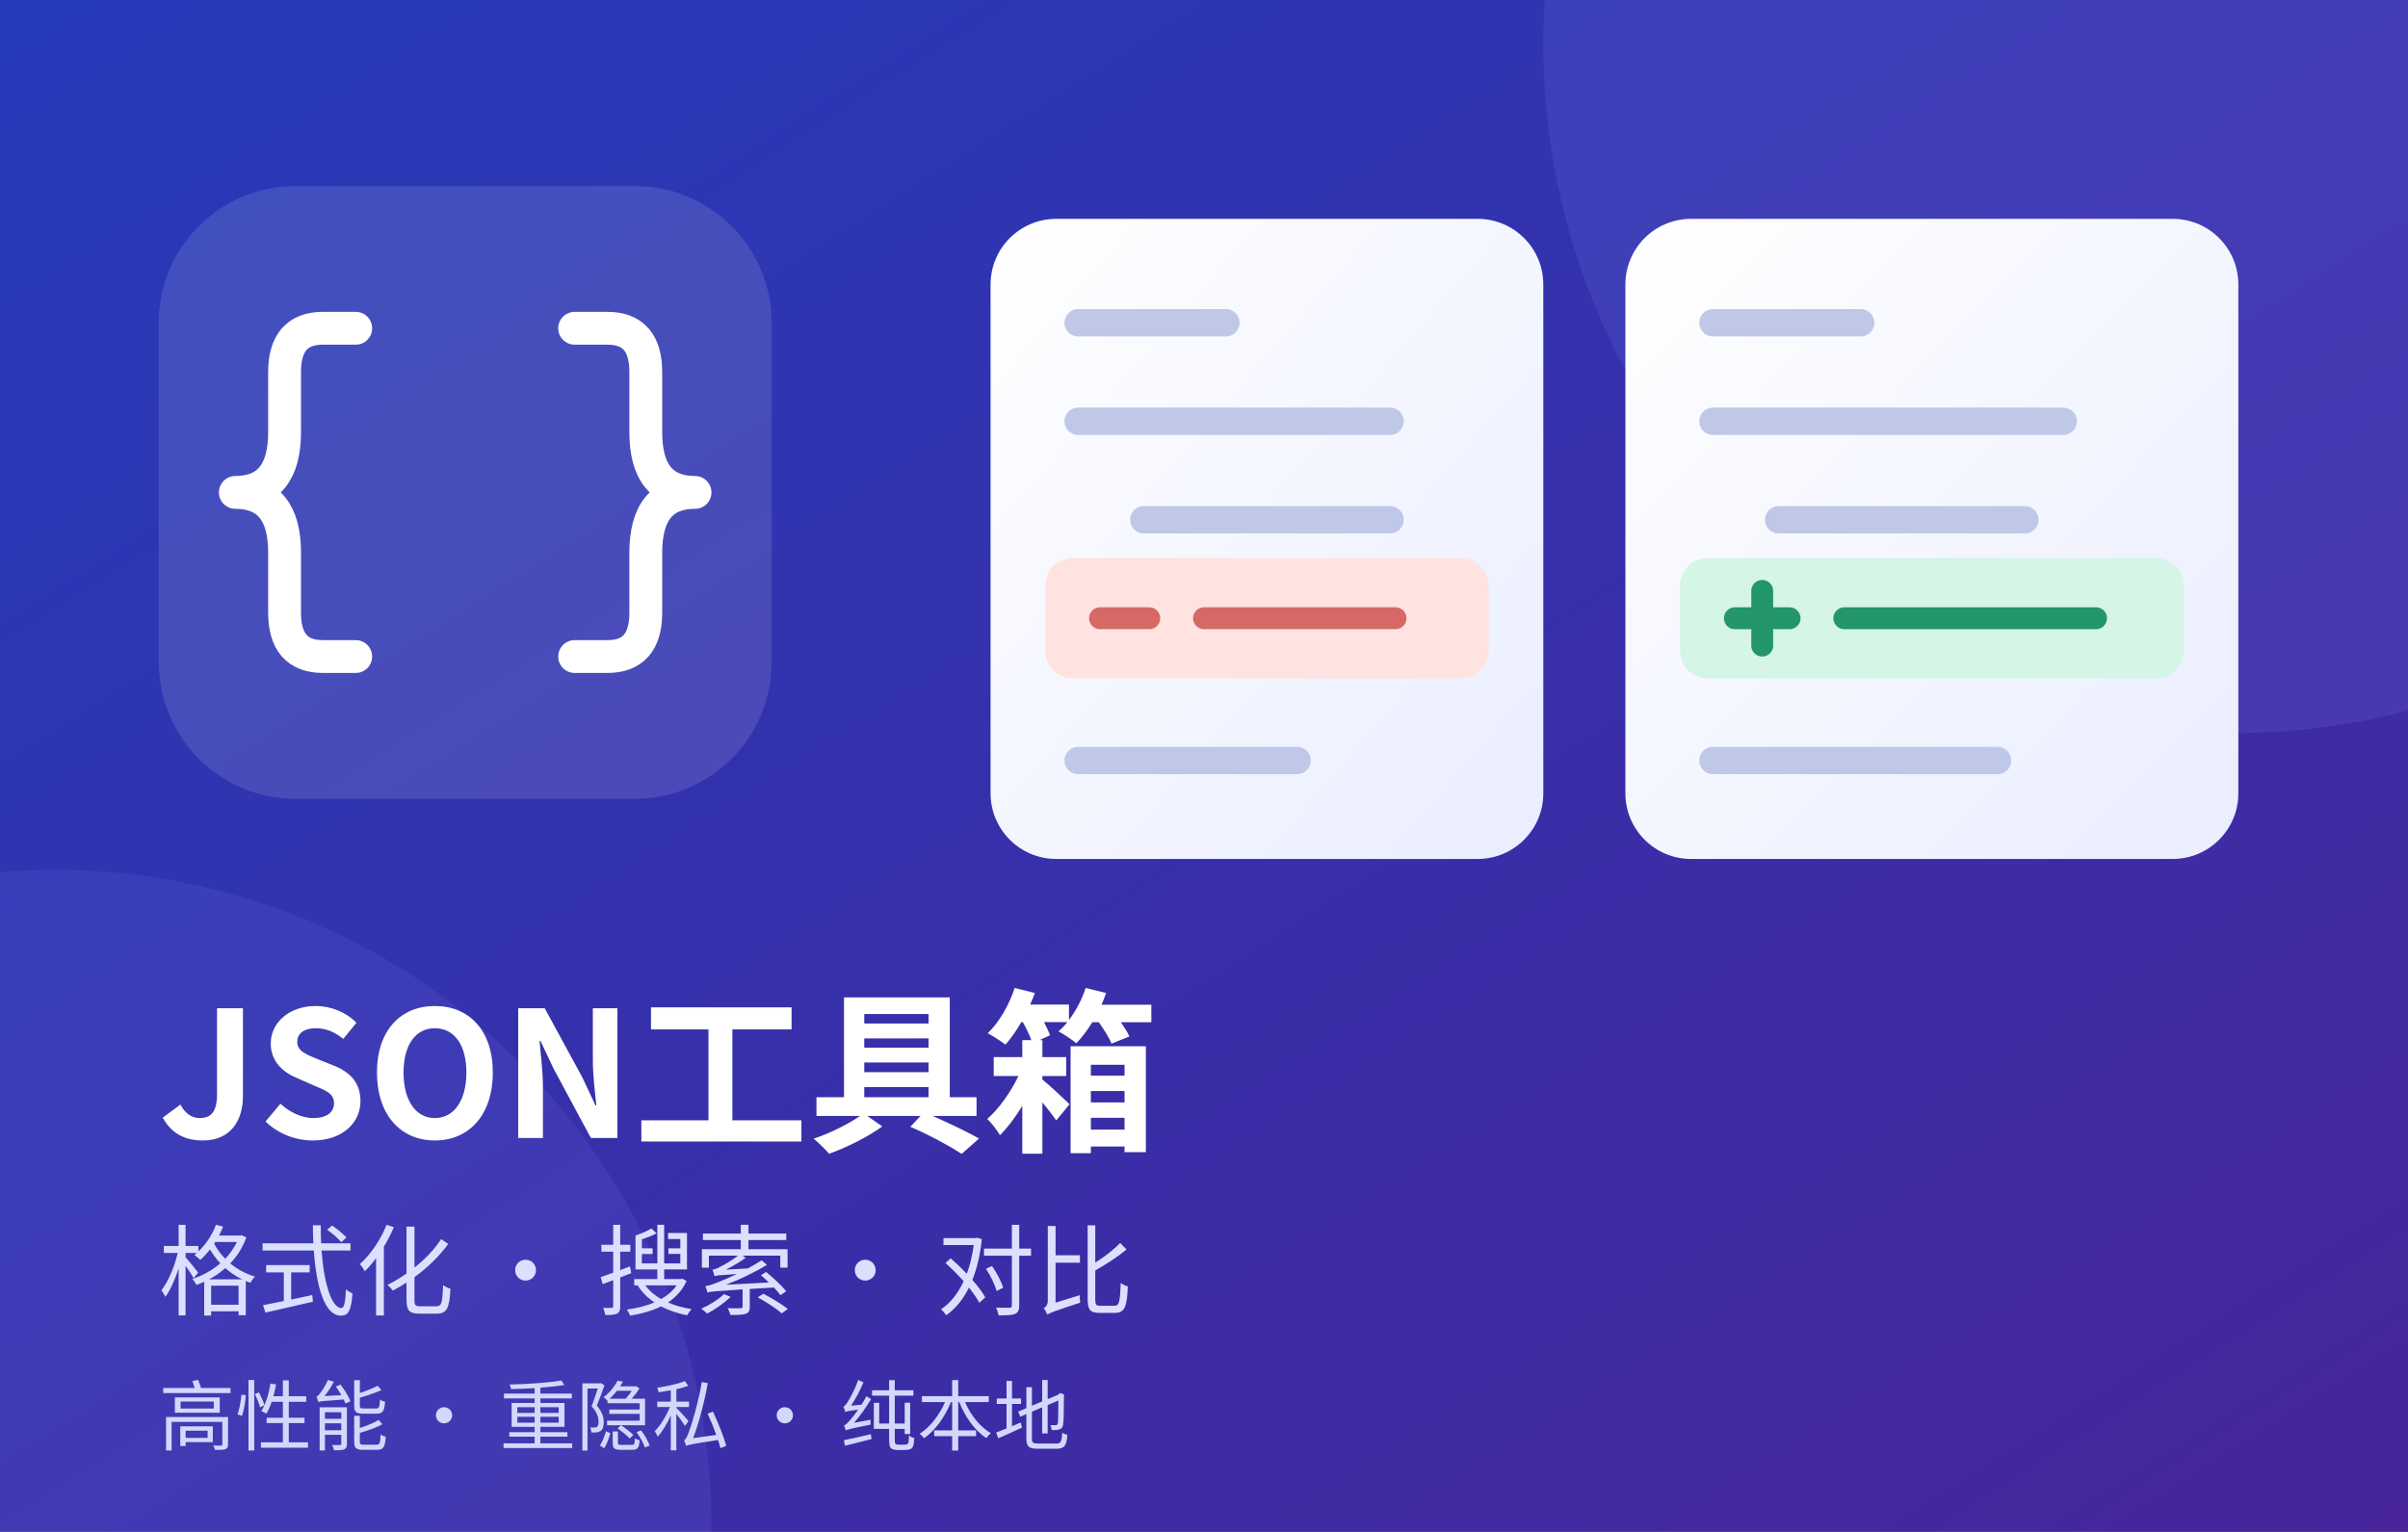
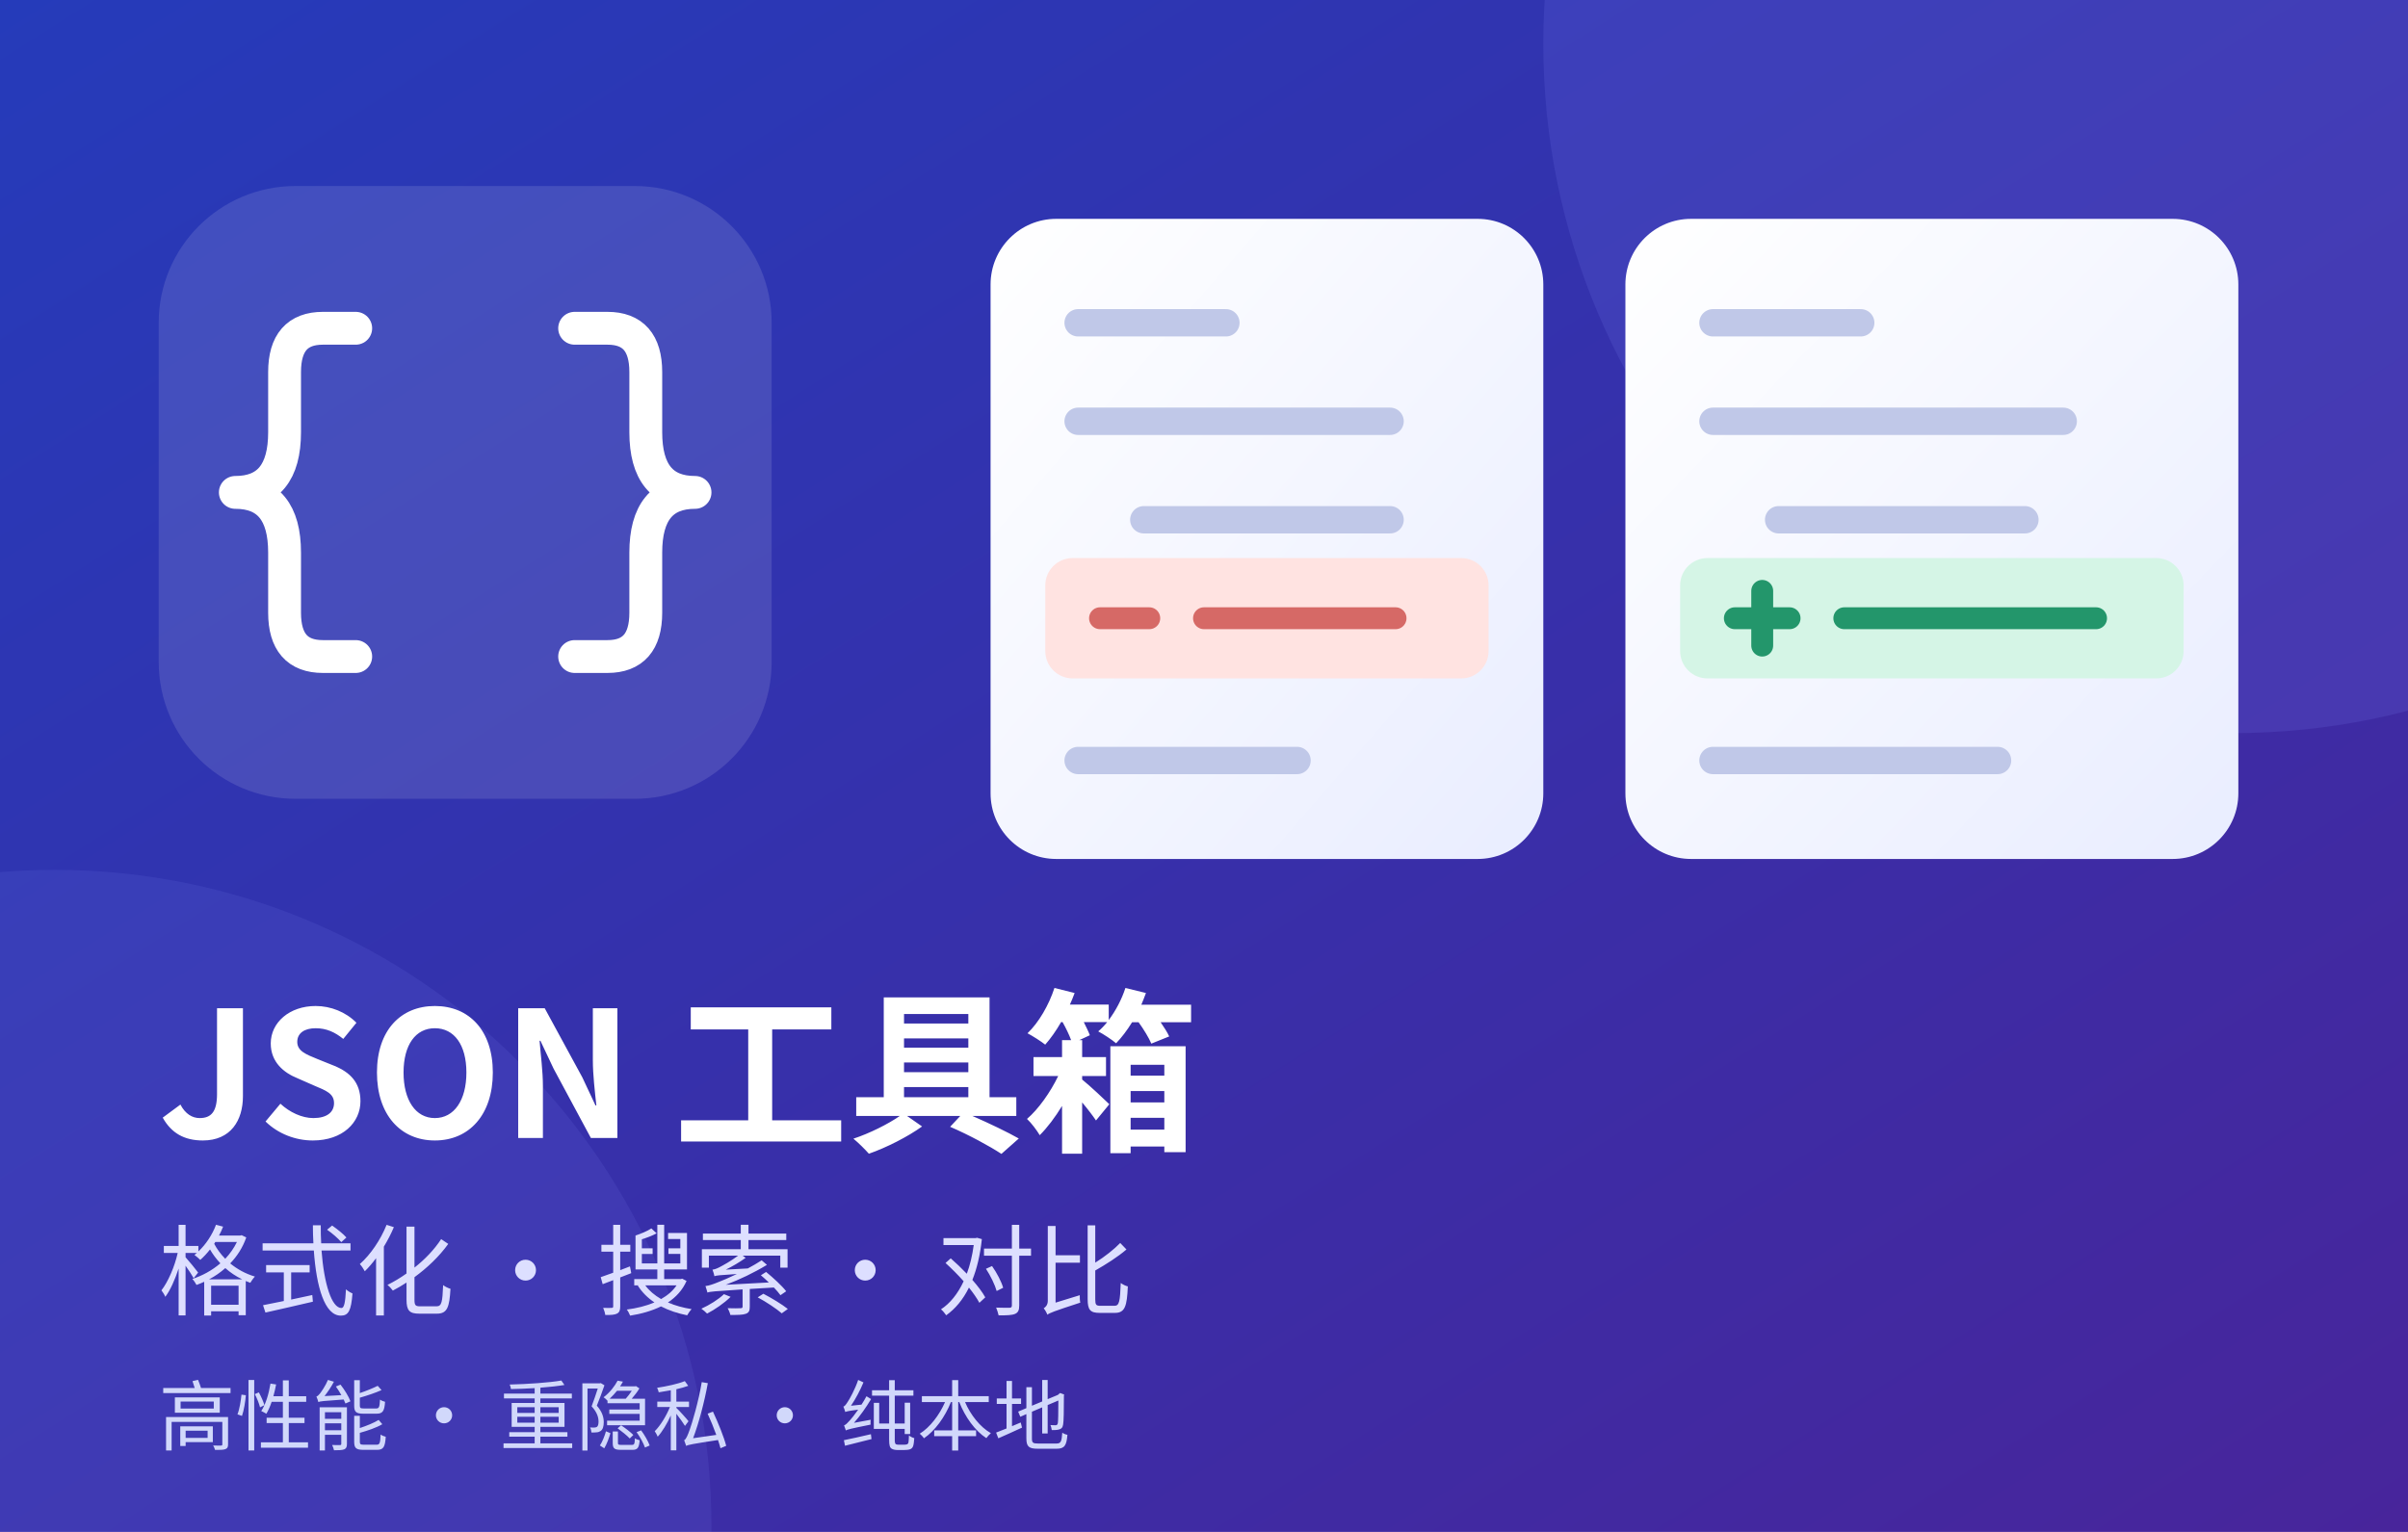
<svg xmlns="http://www.w3.org/2000/svg" width="440" height="280" viewBox="0 0 440 280">
  <defs>
    <linearGradient id="bg" x2="1" y2="1">
      <stop stop-color="#253bba" />
      <stop offset="1" stop-color="#48259b" />
    </linearGradient>
    <linearGradient id="card" x2="1" y2="1">
      <stop stop-color="#ffffff" />
      <stop offset="1" stop-color="#e9edff" />
    </linearGradient>
  </defs>
  <rect width="440" height="280" fill="url(#bg)" />
  <circle cx="408" cy="8" r="126" fill="#7f85f7" opacity=".15" />
  <circle cx="10" cy="279" r="120" fill="#818cf8" opacity=".12" />
  <rect x="29" y="34" width="112" height="112" rx="25" fill="#ffffff" opacity=".12" />
  <g fill="none" stroke="#fff" stroke-width="6" stroke-linecap="round" stroke-linejoin="round">
    <path d="M65 60h-6q-7 0-7 8v11q0 11-9 11 9 0 9 11v11q0 8 7 8h6" />
    <path d="M105 60h6q7 0 7 8v11q0 11 9 11-9 0-9 11v11q0 8-7 8h-6" />
  </g>
  <g transform="translate(181 40)">
    <rect width="101" height="117" rx="12" fill="url(#card)" />
    <rect x="116" width="112" height="117" rx="12" fill="url(#card)" />
    <g stroke="#c0c8e8" stroke-width="5" stroke-linecap="round">
      <path d="M16 19h27m-27 18h57m-45 18h45m-45 18h34m-46 26h40" />
      <path d="M132 19h27m-27 18h64m-52 18h45m-45 18h47m-59 26h52" />
    </g>
    <rect x="10" y="62" width="81" height="22" rx="5" fill="#ffe3e1" />
    <path d="M20 73h9m10 0h35" stroke="#d66966" stroke-width="4" stroke-linecap="round" />
    <rect x="126" y="62" width="92" height="22" rx="5" fill="#d5f5e6" />
    <path d="M136 73h10m-5-5v10m15-5h46" stroke="#23966b" stroke-width="4" stroke-linecap="round" />
  </g>
-   <text x="29" y="208" fill="#fff" font-family="Noto Sans CJK SC, sans-serif" font-size="32" font-weight="700">JSON工具箱</text>
+   <text x="29" y="208" fill="#fff" font-family="Noto Sans CJK SC, sans-serif" font-size="32" font-weight="700">JSON 工具箱</text>
  <text x="29" y="239" fill="#dddfff" font-family="Noto Sans CJK SC, sans-serif" font-size="18">格式化 · 搜索 · 对比</text>
  <text x="29" y="264" fill="#d1d8fb" font-family="Noto Sans CJK SC, sans-serif" font-size="14">高性能 · 重隐私 · 纯本地</text>
</svg>
